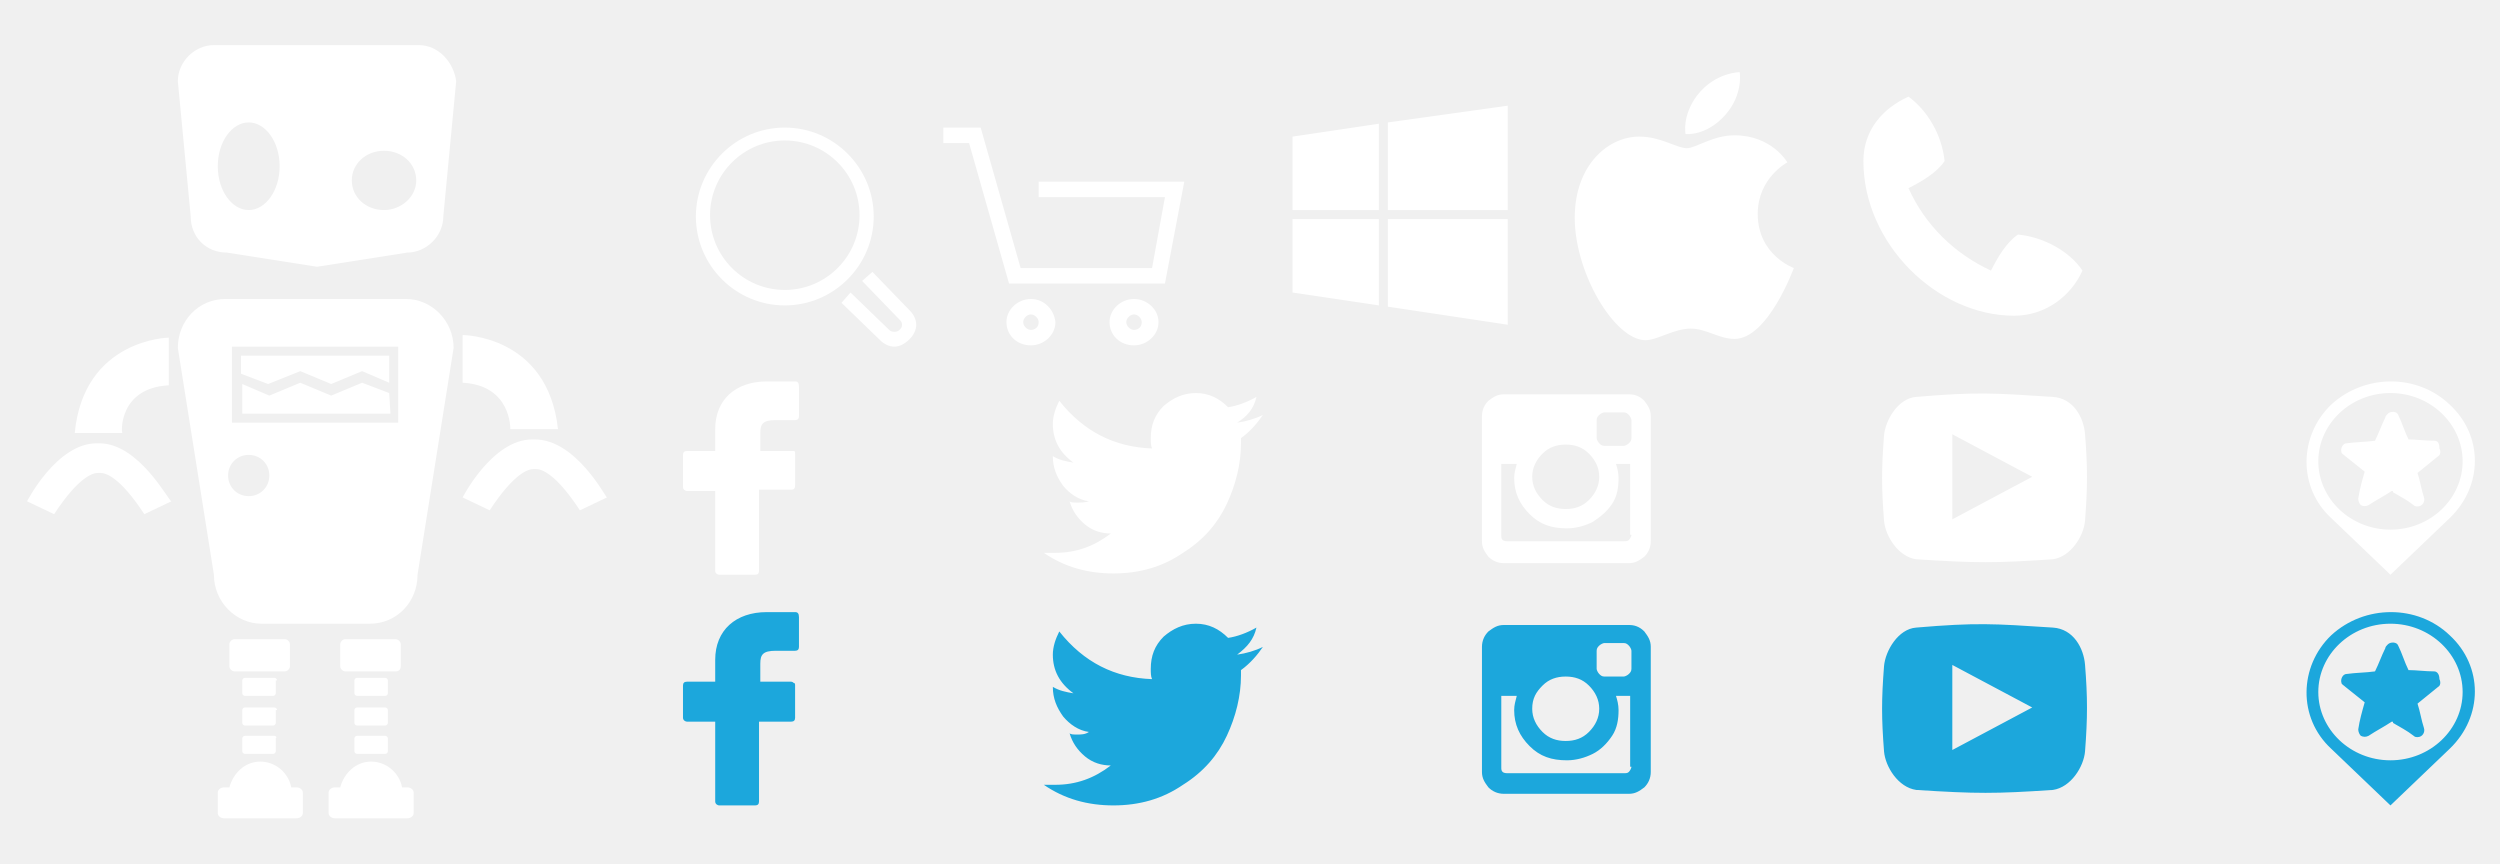
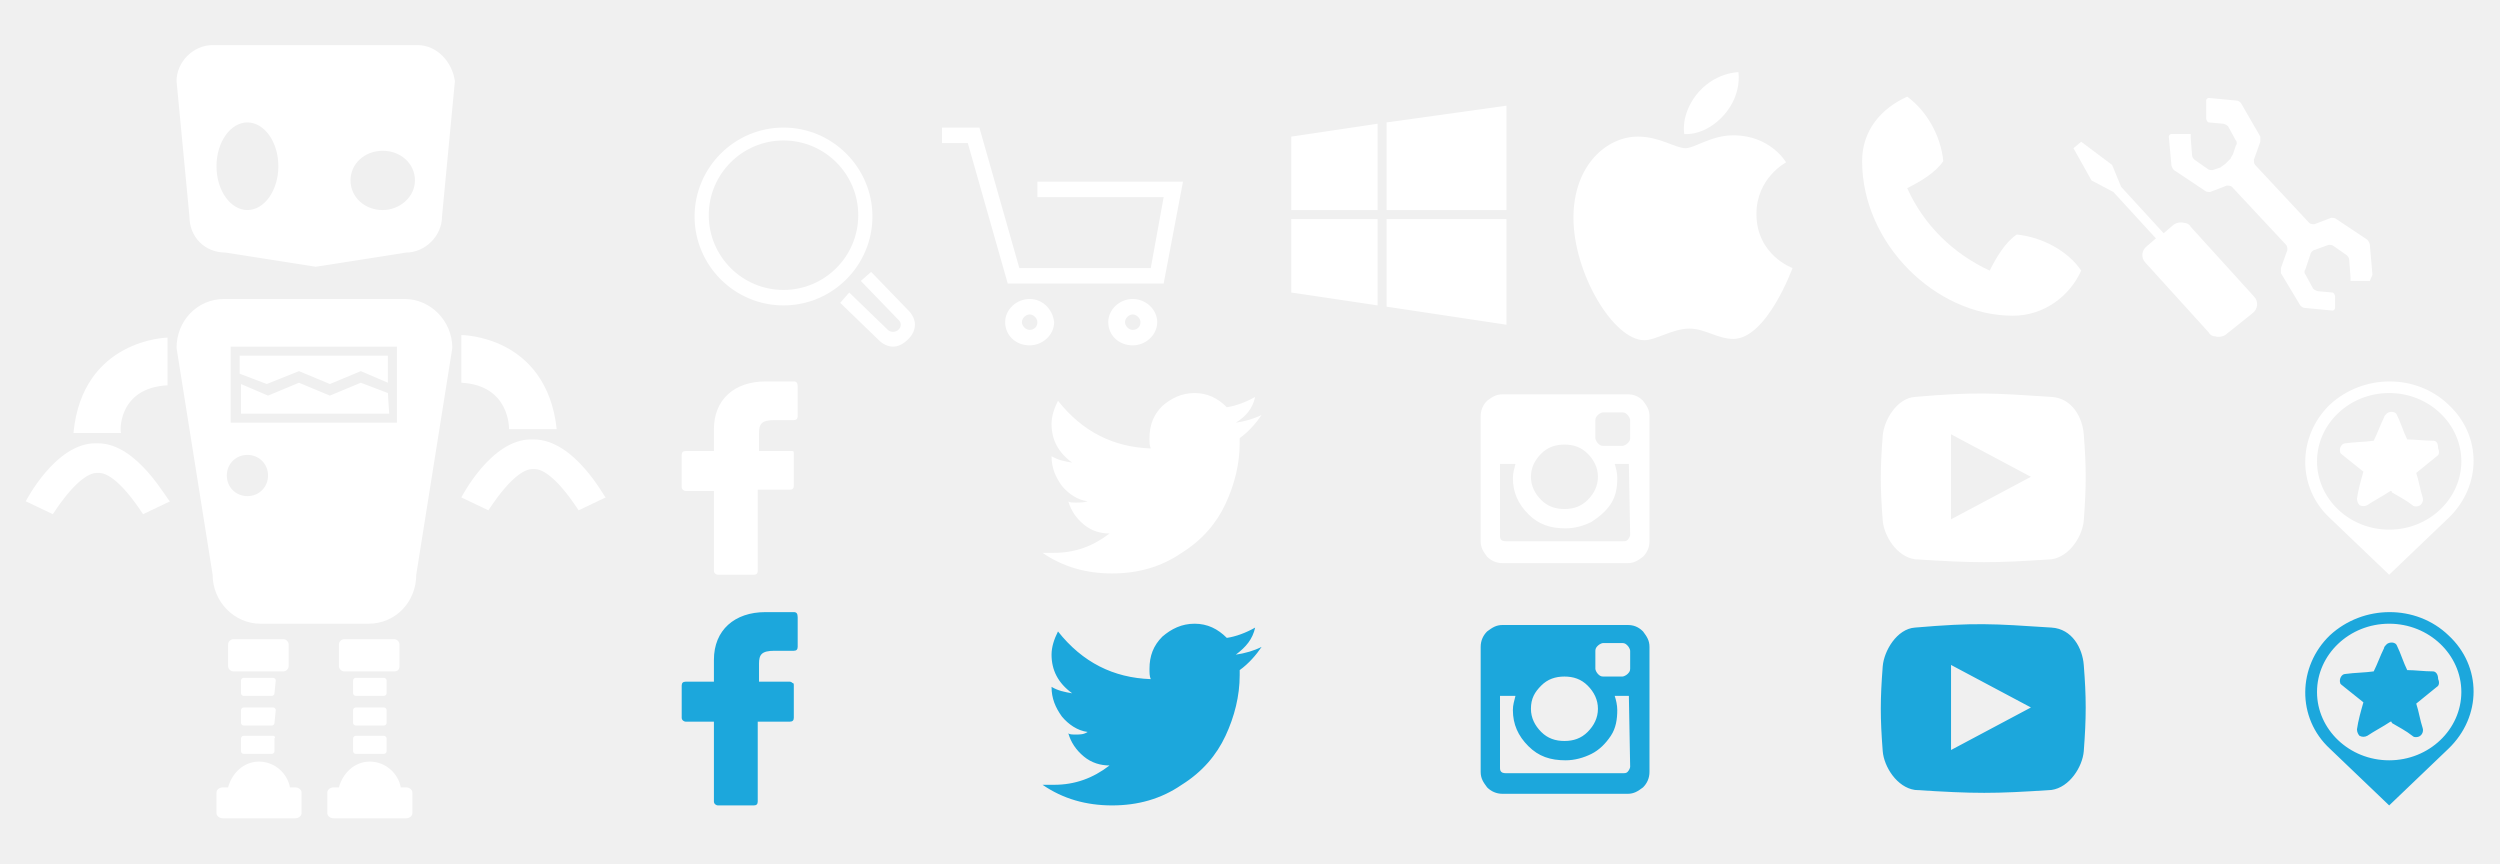
- <svg xmlns="http://www.w3.org/2000/svg" version="1.1" id="Layer_1" x="0px" y="0px" viewBox="-298 273 194 67" style="enable-background:new -298 273 194 67;" xml:space="preserve">
+ <svg xmlns="http://www.w3.org/2000/svg" version="1.1" id="Layer_1" x="0px" y="0px" viewBox="-62 33 194 67" style="enable-background:new -62 33 194 67;" xml:space="preserve">
  <style type="text/css">
	.st0{fill:#FFFFFF;}
	.st1{fill:#1CA7DC;}
- 	.st2{fill-rule:evenodd;clip-rule:evenodd;fill:#FFFFFF;}
</style>
  <g id="Layer_1_1_">
</g>
  <g>
    <g>
-       <path class="st0" d="M-236.3,302.6h-2.2c-2.4,0-4,1.4-4,3.7v1.7h-2.2c-0.2,0-0.3,0.1-0.3,0.3v2.5c0,0.2,0.2,0.3,0.3,0.3h2.2v6.2    c0,0.2,0.2,0.3,0.3,0.3h2.8c0.2,0,0.3-0.1,0.3-0.3V311h2.5c0.2,0,0.3-0.1,0.3-0.3v-2.5c0-0.1,0-0.2-0.1-0.2c-0.1,0,0.1,0,0,0h-2.6    v-1.4c0-0.7,0.2-1,1.2-1h1.5c0.2,0,0.3-0.1,0.3-0.3V303C-236,302.7-236.1,302.6-236.3,302.6z M-200.5,303.8    c-0.7,0.4-1.5,0.7-2.2,0.8c-0.7-0.7-1.5-1.1-2.5-1.1s-1.8,0.4-2.5,1c-0.7,0.7-1,1.5-1,2.5c0,0.3,0,0.6,0.1,0.8    c-2.9-0.1-5.3-1.3-7.2-3.7c-0.3,0.6-0.5,1.2-0.5,1.8c0,1.2,0.5,2.2,1.6,3c-0.6-0.1-1.1-0.2-1.6-0.5c0,0.9,0.3,1.6,0.8,2.3    c0.5,0.6,1.2,1.1,2,1.2c-0.3,0.1-0.6,0.1-0.9,0.1s-0.5,0-0.6-0.1c0.2,0.7,0.6,1.3,1.2,1.8c0.6,0.5,1.3,0.7,2,0.7    c-1.3,1-2.7,1.5-4.3,1.5c-0.4,0-0.7,0-0.9,0c1.6,1.1,3.4,1.6,5.4,1.6s3.8-0.5,5.4-1.6c1.6-1,2.7-2.3,3.4-3.8    c0.7-1.5,1.1-3.1,1.1-4.7V307c0.7-0.5,1.3-1.2,1.7-1.8c-0.6,0.3-1.3,0.5-2,0.6C-201.2,305.3-200.7,304.7-200.5,303.8z     M-171.6,303.6h-9.7c-0.5,0-0.8,0.2-1.2,0.5c-0.3,0.3-0.5,0.7-0.5,1.2v9.7c0,0.5,0.2,0.8,0.5,1.2c0.3,0.3,0.7,0.5,1.2,0.5h9.7    c0.5,0,0.8-0.2,1.2-0.5c0.3-0.3,0.5-0.7,0.5-1.2v-9.7c0-0.5-0.2-0.8-0.5-1.2C-170.8,303.7-171.2,303.6-171.6,303.6z M-178.3,308.2    c0.5-0.5,1.1-0.7,1.8-0.7c0.7,0,1.3,0.2,1.8,0.7s0.8,1.1,0.8,1.8s-0.3,1.3-0.8,1.8s-1.1,0.7-1.8,0.7c-0.7,0-1.3-0.2-1.8-0.7    s-0.8-1.1-0.8-1.8S-178.8,308.7-178.3,308.2z M-171.4,314.5c0,0.1-0.1,0.3-0.2,0.4c-0.1,0.1-0.2,0.1-0.4,0.1h-9    c-0.1,0-0.3,0-0.4-0.1c-0.1-0.1-0.1-0.2-0.1-0.4V309h1.2c-0.1,0.4-0.2,0.7-0.2,1.1c0,1.1,0.4,2,1.2,2.8c0.8,0.8,1.7,1.1,2.9,1.1    c0.7,0,1.4-0.2,2-0.5c0.6-0.4,1.1-0.8,1.5-1.4c0.4-0.6,0.5-1.3,0.5-2c0-0.4-0.1-0.8-0.2-1.1h1.1v5.5H-171.4z M-171.4,307    c0,0.2-0.1,0.3-0.2,0.4c-0.1,0.1-0.3,0.2-0.4,0.2h-1.5c-0.2,0-0.3-0.1-0.4-0.2c-0.1-0.1-0.2-0.3-0.2-0.4v-1.4    c0-0.2,0.1-0.3,0.2-0.4c0.1-0.1,0.3-0.2,0.4-0.2h1.5c0.2,0,0.3,0.1,0.4,0.2c0.1,0.1,0.2,0.3,0.2,0.4V307z M-138.7,303.8    c-4.6-0.3-5.9-0.4-10.6,0c-1.4,0.1-2.4,1.8-2.5,3c-0.2,2.6-0.2,4,0,6.6c0.1,1.2,1.1,2.8,2.5,3c4.7,0.3,6.1,0.3,10.6,0    c1.4-0.2,2.4-1.8,2.5-3c0.2-2.6,0.2-4.2,0-6.7C-136.3,305.4-137.1,303.9-138.7,303.8z M-146.5,313.3v-6.6l6.2,3.3L-146.5,313.3z     M-107.9,304.4c-2.5-2.4-6.6-2.4-9.2,0c-2.5,2.4-2.6,6.4,0,8.8l4.6,4.4l4.6-4.4C-105.3,310.7-105.3,306.8-107.9,304.4z     M-112.5,314.1c-3.1,0-5.6-2.4-5.6-5.3c0-2.9,2.5-5.3,5.6-5.3s5.6,2.4,5.6,5.3C-106.9,311.7-109.4,314.1-112.5,314.1z     M-109.1,307.2c-0.7,0-1.4-0.1-2-0.1l0,0c-0.3-0.6-0.5-1.3-0.8-1.9c-0.1-0.3-0.6-0.3-0.8-0.1c-0.1,0.1-0.2,0.2-0.2,0.3    c-0.3,0.6-0.5,1.2-0.8,1.8c-0.7,0.1-1.5,0.1-2.2,0.2c-0.3,0-0.5,0.4-0.4,0.7c0,0.1,0.2,0.2,0.3,0.3c0.5,0.4,1,0.8,1.5,1.2    c-0.2,0.7-0.4,1.4-0.5,2.1c0,0.2,0.1,0.4,0.2,0.5c0.2,0.1,0.4,0.1,0.6,0c0.6-0.4,1.2-0.7,1.8-1.1c0.1,0,0.1,0,0.1,0.1    c0.5,0.3,1.1,0.6,1.6,1c0.1,0.1,0.2,0.1,0.3,0.1c0.4,0,0.6-0.4,0.5-0.7c-0.2-0.6-0.3-1.3-0.5-1.9l0,0c0.5-0.4,1.1-0.9,1.6-1.3    c0.2-0.1,0.2-0.4,0.1-0.6C-108.7,307.3-108.9,307.2-109.1,307.2z" />
-     </g>
-   </g>
-   <g>
-     <g>
-       <path class="st1" d="M-236.3,320.5h-2.2c-2.4,0-4,1.4-4,3.7v1.7h-2.2c-0.2,0-0.3,0.1-0.3,0.3v2.5c0,0.2,0.2,0.3,0.3,0.3h2.2v6.2    c0,0.2,0.2,0.3,0.3,0.3h2.8c0.2,0,0.3-0.1,0.3-0.3V329h2.5c0.2,0,0.3-0.1,0.3-0.3v-2.5c0-0.1,0-0.2-0.1-0.2    c-0.1-0.1-0.2-0.1-0.2-0.1h-2.4v-1.4c0-0.7,0.2-1,1.2-1h1.5c0.2,0,0.3-0.1,0.3-0.3v-2.3C-236,320.6-236.1,320.5-236.3,320.5z     M-200.5,321.7c-0.7,0.4-1.5,0.7-2.2,0.8c-0.7-0.7-1.5-1.1-2.5-1.1s-1.8,0.4-2.5,1c-0.7,0.7-1,1.5-1,2.5c0,0.3,0,0.6,0.1,0.8    c-2.9-0.1-5.3-1.3-7.2-3.7c-0.3,0.6-0.5,1.2-0.5,1.8c0,1.2,0.5,2.2,1.6,3c-0.6-0.1-1.1-0.2-1.6-0.5c0,0.9,0.3,1.6,0.8,2.3    c0.5,0.6,1.2,1.1,2,1.2c-0.3,0.2-0.6,0.2-0.9,0.2c-0.3,0-0.5,0-0.6-0.1c0.2,0.7,0.6,1.3,1.2,1.8s1.3,0.7,2,0.7    c-1.3,1-2.7,1.5-4.3,1.5c-0.4,0-0.7,0-0.9,0c1.6,1.1,3.4,1.6,5.4,1.6s3.8-0.5,5.4-1.6c1.6-1,2.7-2.3,3.4-3.8s1.1-3.1,1.1-4.7V325    c0.7-0.5,1.3-1.2,1.7-1.8c-0.6,0.3-1.3,0.5-2,0.6C-201.2,323.2-200.7,322.6-200.5,321.7z M-171.6,321.5h-9.7    c-0.5,0-0.8,0.2-1.2,0.5c-0.3,0.3-0.5,0.7-0.5,1.2v9.7c0,0.5,0.2,0.8,0.5,1.2c0.3,0.3,0.7,0.5,1.2,0.5h9.7c0.5,0,0.8-0.2,1.2-0.5    c0.3-0.3,0.5-0.7,0.5-1.2v-9.7c0-0.5-0.2-0.8-0.5-1.2C-170.8,321.6-171.2,321.5-171.6,321.5z M-178.3,326.2    c0.5-0.5,1.1-0.7,1.8-0.7c0.7,0,1.3,0.2,1.8,0.7s0.8,1.1,0.8,1.8s-0.3,1.3-0.8,1.8s-1.1,0.7-1.8,0.7c-0.7,0-1.3-0.2-1.8-0.7    s-0.8-1.1-0.8-1.8C-179.1,327.2-178.8,326.7-178.3,326.2z M-171.4,332.5c0,0.1-0.1,0.3-0.2,0.4c-0.1,0.1-0.2,0.1-0.4,0.1h-9    c-0.1,0-0.3,0-0.4-0.1c-0.1-0.1-0.1-0.2-0.1-0.4V327h1.2c-0.1,0.4-0.2,0.7-0.2,1.1c0,1.1,0.4,2,1.2,2.8c0.8,0.8,1.7,1.1,2.9,1.1    c0.7,0,1.4-0.2,2-0.5c0.6-0.3,1.1-0.8,1.5-1.4c0.4-0.6,0.5-1.3,0.5-2c0-0.4-0.1-0.8-0.2-1.1h1.1v5.5H-171.4z M-171.4,324.9    c0,0.2-0.1,0.3-0.2,0.4c-0.1,0.1-0.3,0.2-0.4,0.2h-1.5c-0.2,0-0.3-0.1-0.4-0.2c-0.1-0.1-0.2-0.3-0.2-0.4v-1.4    c0-0.2,0.1-0.3,0.2-0.4c0.1-0.1,0.3-0.2,0.4-0.2h1.5c0.2,0,0.3,0.1,0.4,0.2c0.1,0.1,0.2,0.3,0.2,0.4V324.9z M-138.7,321.7    c-4.6-0.3-5.9-0.4-10.6,0c-1.4,0.1-2.4,1.8-2.5,3c-0.2,2.6-0.2,4,0,6.6c0.1,1.2,1.1,2.8,2.5,3c4.7,0.3,6.1,0.3,10.6,0    c1.4-0.2,2.4-1.8,2.5-3c0.2-2.6,0.2-4.2,0-6.7C-136.3,323.3-137.1,321.8-138.7,321.7z M-146.5,331.2v-6.6l6.2,3.3L-146.5,331.2z     M-107.9,322.3c-2.5-2.4-6.6-2.4-9.2,0c-2.5,2.4-2.6,6.4,0,8.8l4.6,4.4l4.6-4.4C-105.3,328.6-105.3,324.7-107.9,322.3z     M-112.5,332c-3.1,0-5.6-2.4-5.6-5.3c0-2.9,2.5-5.3,5.6-5.3s5.6,2.4,5.6,5.3C-106.9,329.6-109.4,332-112.5,332z M-109.1,325.1    c-0.7,0-1.4-0.1-2-0.1l0,0c-0.3-0.6-0.5-1.3-0.8-1.9c-0.1-0.3-0.6-0.3-0.8-0.1c-0.1,0.1-0.2,0.2-0.2,0.3c-0.3,0.6-0.5,1.2-0.8,1.8    c-0.7,0.1-1.5,0.1-2.2,0.2c-0.3,0-0.5,0.4-0.4,0.7c0,0.1,0.2,0.2,0.3,0.3c0.5,0.4,1,0.8,1.5,1.2c-0.2,0.7-0.4,1.4-0.5,2.1    c0,0.2,0.1,0.4,0.2,0.5c0.2,0.1,0.4,0.1,0.6,0c0.6-0.4,1.2-0.7,1.8-1.1c0.1,0,0.1,0,0.1,0.1c0.5,0.3,1.1,0.6,1.6,1    c0.1,0.1,0.2,0.1,0.3,0.1c0.4,0,0.6-0.4,0.5-0.7c-0.2-0.6-0.3-1.3-0.5-1.9l0,0c0.5-0.4,1.1-0.9,1.6-1.3c0.2-0.1,0.2-0.4,0.1-0.6    C-108.7,325.3-108.9,325.1-109.1,325.1z" />
-     </g>
-   </g>
-   <g>
-     <g>
-       <path class="st0" d="M-284.9,302.9v-3.7c0,0-6.6,0.1-7.3,7.4h3.7C-288.6,306.6-288.8,303.1-284.9,302.9z M-290.3,307.4h-0.1h-0.1    c-3.1,0-5.4,4.5-5.4,4.5l2.1,1c1.9-2.9,3-3.2,3.4-3.2c0.1,0,0.1,0,0.1,0s0,0,0.1,0c0.4,0,1.5,0.3,3.4,3.2l2.1-1    C-284.9,311.9-287.2,307.4-290.3,307.4z M-258.4,306.3h3.7c-0.8-7.3-7.4-7.3-7.4-7.3v3.7C-258.3,302.9-258.4,306.3-258.4,306.3z     M-256.5,307.1h-0.1h-0.1c-3.1,0-5.4,4.5-5.4,4.5l2.1,1c1.9-2.9,3-3.2,3.4-3.2c0.1,0,0.1,0,0.1,0s0,0,0.1,0c0.4,0,1.5,0.3,3.4,3.2    l2.1-1C-251,311.6-253.3,307.1-256.5,307.1z M-265.5,276.5h-7.4h-0.4h-0.4h-0.4h-7.3c-1.5,0-2.8,1.3-2.8,2.8l1,10.5    c0,1.6,1.2,2.8,2.8,2.8l7,1.1l0,0l0,0l7-1.1c1.5,0,2.8-1.3,2.8-2.8l1-10.5C-262.8,277.8-264,276.5-265.5,276.5z M-278.7,289.3    c-1.3,0-2.4-1.5-2.4-3.4s1.1-3.4,2.4-3.4c1.3,0,2.4,1.5,2.4,3.4S-277.4,289.3-278.7,289.3z M-268.2,289.3c-1.4,0-2.5-1-2.5-2.3    s1.1-2.3,2.5-2.3c1.4,0,2.5,1,2.5,2.3S-266.9,289.3-268.2,289.3z M-266.9,324.7V323c0-0.2-0.2-0.4-0.4-0.4h-3.9    c-0.2,0-0.4,0.2-0.4,0.4v1.7c0,0.2,0.2,0.4,0.4,0.4h3.9C-267,325.1-266.9,324.9-266.9,324.7z M-267.9,325.8c0-0.1-0.1-0.2-0.2-0.2    h-2.2c-0.1,0-0.2,0.1-0.2,0.2v1c0,0.1,0.1,0.2,0.2,0.2h2.2c0.1,0,0.2-0.1,0.2-0.2V325.8z M-267.9,328.1c0-0.1-0.1-0.2-0.2-0.2    h-2.2c-0.1,0-0.2,0.1-0.2,0.2v1c0,0.1,0.1,0.2,0.2,0.2h2.2c0.1,0,0.2-0.1,0.2-0.2V328.1z M-268.1,330.1h-2.2    c-0.1,0-0.2,0.1-0.2,0.2v1c0,0.1,0.1,0.2,0.2,0.2h2.2c0.1,0,0.2-0.1,0.2-0.2v-1C-267.9,330.2-268,330.1-268.1,330.1z     M-275.5,324.7V323c0-0.2-0.2-0.4-0.4-0.4h-3.9c-0.2,0-0.4,0.2-0.4,0.4v1.7c0,0.2,0.2,0.4,0.4,0.4h3.9    C-275.7,325.1-275.5,324.9-275.5,324.7z M-276.5,325.8c0-0.1-0.1-0.2-0.2-0.2h-2.3c-0.1,0-0.2,0.1-0.2,0.2v1    c0,0.1,0.1,0.2,0.2,0.2h2.2c0.1,0,0.2-0.1,0.2-0.2v-1H-276.5z M-276.5,328.1c0-0.1-0.1-0.2-0.2-0.2h-2.3c-0.1,0-0.2,0.1-0.2,0.2v1    c0,0.1,0.1,0.2,0.2,0.2h2.2c0.1,0,0.2-0.1,0.2-0.2v-1H-276.5z M-276.7,330.1h-2.3c-0.1,0-0.2,0.1-0.2,0.2v1c0,0.1,0.1,0.2,0.2,0.2    h2.2c0.1,0,0.2-0.1,0.2-0.2v-1C-276.5,330.2-276.6,330.1-276.7,330.1z M-275,334.1h-0.4c-0.2-1.1-1.2-2-2.4-2    c-1.2,0-2.1,0.9-2.4,2h-0.4c-0.3,0-0.5,0.2-0.5,0.4v1.6c0,0.2,0.2,0.4,0.5,0.4h5.6c0.3,0,0.5-0.2,0.5-0.4v-1.6    C-274.5,334.3-274.7,334.1-275,334.1z M-266.4,334.1h-0.4c-0.2-1.1-1.2-2-2.4-2c-1.2,0-2.1,0.9-2.4,2h-0.4c-0.3,0-0.5,0.2-0.5,0.4    v1.6c0,0.2,0.2,0.4,0.5,0.4h5.6c0.3,0,0.5-0.2,0.5-0.4v-1.6C-265.9,334.3-266.1,334.1-266.4,334.1z M-274.7,301.8l2.4,1l2.4-1    l2.1,0.9v-2.1h-11.5v1.4l2.1,0.8L-274.7,301.8z M-267.8,303.5l-2.1-0.8l-2.4,1l-2.4-1l-2.4,1l-2.1-0.9v2.3h11.5L-267.8,303.5    L-267.8,303.5z M-266.5,296.2h-5.5h-3h-5.5c-2.1,0-3.7,1.7-3.7,3.8l2.8,17.6c0,2.1,1.7,3.8,3.7,3.8h2.7h3h2.7    c2.1,0,3.7-1.7,3.7-3.8l2.8-17.6C-262.8,297.9-264.5,296.2-266.5,296.2z M-278.7,311.5c-0.9,0-1.6-0.7-1.6-1.6s0.7-1.6,1.6-1.6    c0.9,0,1.6,0.7,1.6,1.6S-277.8,311.5-278.7,311.5z M-267.1,305.8H-280v-5.9h12.9V305.8z" />
-     </g>
-   </g>
-   <g id="Winlogo">
-     <polygon class="st0" points="-181,289.3 -181,281.2 -190.3,282.5 -190.3,289.3  " />
-     <polygon class="st0" points="-191,282.6 -197.7,283.6 -197.7,289.3 -191,289.3  " />
-     <polygon class="st0" points="-197.7,290 -197.7,295.7 -191,296.7 -191,290  " />
-     <polygon class="st0" points="-190.3,296.8 -181,298.2 -181,290 -190.3,290  " />
-   </g>
-   <g>
-     <path class="st0" d="M-166.3,280.4c1.4-1.8,3.3-1.8,3.3-1.8s0.3,1.7-1.1,3.3c-1.5,1.7-3.1,1.5-3.1,1.5S-167.5,282-166.3,280.4z" />
-     <path class="st0" d="M-167.1,284.5c0.7,0,2-1,3.7-1c2.9,0,4.1,2.1,4.1,2.1s-2.3,1.2-2.3,4c0,3.2,2.8,4.2,2.8,4.2s-2,5.5-4.6,5.5   c-1.2,0-2.2-0.8-3.4-0.8c-1.3,0-2.6,0.9-3.5,0.9c-2.4,0-5.5-5.2-5.5-9.5c0-4.1,2.6-6.3,5-6.3C-169.1,283.6-167.9,284.5-167.1,284.5   z" />
-   </g>
-   <g>
-     <g>
-       <path class="st0" d="M-217.4,287.1v1.2h9.8l-1,5.5h-10.2l-3.1-10.9h-2.9v1.2h2l3.1,10.9h12.1l1.5-7.9H-217.4z M-218,296.2    c-1,0-1.9,0.8-1.9,1.8s0.8,1.8,1.9,1.8c1,0,1.9-0.8,1.9-1.8C-216.2,297-217,296.2-218,296.2z M-218,298.6c-0.3,0-0.6-0.3-0.6-0.6    s0.3-0.6,0.6-0.6c0.3,0,0.6,0.3,0.6,0.6C-217.4,298.4-217.7,298.6-218,298.6z M-210,296.2c-1,0-1.9,0.8-1.9,1.8s0.8,1.8,1.9,1.8    c1,0,1.9-0.8,1.9-1.8S-209,296.2-210,296.2z M-210,298.6c-0.3,0-0.6-0.3-0.6-0.6s0.3-0.6,0.6-0.6c0.3,0,0.6,0.3,0.6,0.6    C-209.4,298.4-209.7,298.6-210,298.6z" />
-     </g>
-   </g>
-   <g>
-     <g>
      <g>
-         <path class="st0" d="M-237.1,296.7c-3.8,0-6.9-3.1-6.9-6.9c0-3.8,3.1-6.9,6.9-6.9c3.8,0,6.9,3.1,6.9,6.9     C-230.2,293.6-233.3,296.7-237.1,296.7z M-237.1,283.9c-3.2,0-5.8,2.6-5.8,5.8c0,3.2,2.6,5.8,5.8,5.8c3.2,0,5.8-2.6,5.8-5.8     C-231.3,286.5-233.9,283.9-237.1,283.9z" />
+         <path class="st0" d="M-0.4,62.6h-2.2c-2.4,0-4,1.4-4,3.7V68h-2.2c-0.2,0-0.3,0.1-0.3,0.3v2.5c0,0.2,0.2,0.3,0.3,0.3h2.2v6.2     c0,0.2,0.2,0.3,0.3,0.3h2.8c0.2,0,0.3-0.1,0.3-0.3V71h2.5c0.2,0,0.3-0.1,0.3-0.3v-2.5c0-0.1,0-0.2-0.1-0.2s0.1,0,0,0h-2.6v-1.4     c0-0.7,0.2-1,1.2-1h1.5c0.2,0,0.3-0.1,0.3-0.3V63C-0.1,62.7-0.2,62.6-0.4,62.6z M35.4,63.8c-0.7,0.4-1.5,0.7-2.2,0.8     c-0.7-0.7-1.5-1.1-2.5-1.1s-1.8,0.4-2.5,1c-0.7,0.7-1,1.5-1,2.5c0,0.3,0,0.6,0.1,0.8c-2.9-0.1-5.3-1.3-7.2-3.7     c-0.3,0.6-0.5,1.2-0.5,1.8c0,1.2,0.5,2.2,1.6,3c-0.6-0.1-1.1-0.2-1.6-0.5c0,0.9,0.3,1.6,0.8,2.3c0.5,0.6,1.2,1.1,2,1.2     C22.1,72,21.8,72,21.5,72s-0.5,0-0.6-0.1c0.2,0.7,0.6,1.3,1.2,1.8c0.6,0.5,1.3,0.7,2,0.7c-1.3,1-2.7,1.5-4.3,1.5     c-0.4,0-0.7,0-0.9,0c1.6,1.1,3.4,1.6,5.4,1.6s3.8-0.5,5.4-1.6c1.6-1,2.7-2.3,3.4-3.8s1.1-3.1,1.1-4.7V67c0.7-0.5,1.3-1.2,1.7-1.8     c-0.6,0.3-1.3,0.5-2,0.6C34.7,65.3,35.2,64.7,35.4,63.8z M64.3,63.6h-9.7c-0.5,0-0.8,0.2-1.2,0.5c-0.3,0.3-0.5,0.7-0.5,1.2V75     c0,0.5,0.2,0.8,0.5,1.2c0.3,0.3,0.7,0.5,1.2,0.5h9.7c0.5,0,0.8-0.2,1.2-0.5c0.3-0.3,0.5-0.7,0.5-1.2v-9.7c0-0.5-0.2-0.8-0.5-1.2     C65.1,63.7,64.7,63.6,64.3,63.6z M57.6,68.2c0.5-0.5,1.1-0.7,1.8-0.7s1.3,0.2,1.8,0.7S62,69.3,62,70s-0.3,1.3-0.8,1.8     s-1.1,0.7-1.8,0.7s-1.3-0.2-1.8-0.7s-0.8-1.1-0.8-1.8S57.1,68.7,57.6,68.2z M64.5,74.5c0,0.1-0.1,0.3-0.2,0.4     C64.2,75,64.1,75,63.9,75h-9c-0.1,0-0.3,0-0.4-0.1c-0.1-0.1-0.1-0.2-0.1-0.4V69h1.2c-0.1,0.4-0.2,0.7-0.2,1.1     c0,1.1,0.4,2,1.2,2.8s1.7,1.1,2.9,1.1c0.7,0,1.4-0.2,2-0.5c0.6-0.4,1.1-0.8,1.5-1.4s0.5-1.3,0.5-2c0-0.4-0.1-0.8-0.2-1.1h1.1     L64.5,74.5L64.5,74.5z M64.5,67c0,0.2-0.1,0.3-0.2,0.4c-0.1,0.1-0.3,0.2-0.4,0.2h-1.5c-0.2,0-0.3-0.1-0.4-0.2     c-0.1-0.1-0.2-0.3-0.2-0.4v-1.4c0-0.2,0.1-0.3,0.2-0.4c0.1-0.1,0.3-0.2,0.4-0.2h1.5c0.2,0,0.3,0.1,0.4,0.2     c0.1,0.1,0.2,0.3,0.2,0.4V67z M97.2,63.8c-4.6-0.3-5.9-0.4-10.6,0c-1.4,0.1-2.4,1.8-2.5,3c-0.2,2.6-0.2,4,0,6.6     c0.1,1.2,1.1,2.8,2.5,3c4.7,0.3,6.1,0.3,10.6,0c1.4-0.2,2.4-1.8,2.5-3c0.2-2.6,0.2-4.2,0-6.7C99.6,65.4,98.8,63.9,97.2,63.8z      M89.4,73.3v-6.6l6.2,3.3L89.4,73.3z M128,64.4c-2.5-2.4-6.6-2.4-9.2,0c-2.5,2.4-2.6,6.4,0,8.8l4.6,4.4l4.6-4.4     C130.6,70.7,130.6,66.8,128,64.4z M123.4,74.1c-3.1,0-5.6-2.4-5.6-5.3s2.5-5.3,5.6-5.3s5.6,2.4,5.6,5.3S126.5,74.1,123.4,74.1z      M126.8,67.2c-0.7,0-1.4-0.1-2-0.1l0,0c-0.3-0.6-0.5-1.3-0.8-1.9c-0.1-0.3-0.6-0.3-0.8-0.1c-0.1,0.1-0.2,0.2-0.2,0.3     c-0.3,0.6-0.5,1.2-0.8,1.8c-0.7,0.1-1.5,0.1-2.2,0.2c-0.3,0-0.5,0.4-0.4,0.7c0,0.1,0.2,0.2,0.3,0.3c0.5,0.4,1,0.8,1.5,1.2     c-0.2,0.7-0.4,1.4-0.5,2.1c0,0.2,0.1,0.4,0.2,0.5c0.2,0.1,0.4,0.1,0.6,0c0.6-0.4,1.2-0.7,1.8-1.1c0.1,0,0.1,0,0.1,0.1     c0.5,0.3,1.1,0.6,1.6,1c0.1,0.1,0.2,0.1,0.3,0.1c0.4,0,0.6-0.4,0.5-0.7c-0.2-0.6-0.3-1.3-0.5-1.9l0,0c0.5-0.4,1.1-0.9,1.6-1.3     c0.2-0.1,0.2-0.4,0.1-0.6C127.2,67.3,127,67.2,126.8,67.2z" />
      </g>
    </g>
    <g>
-       <path class="st0" d="M-228.6,299.9c-0.4,0-0.8-0.2-1.1-0.5l-3-2.9l0.7-0.8l3,2.9c0.2,0.2,0.6,0.2,0.8,0c0.1-0.1,0.2-0.2,0.2-0.4    c0-0.2-0.1-0.3-0.2-0.4l-2.9-3l0.8-0.7l2.9,3c0.3,0.3,0.5,0.7,0.5,1.1c0,0.4-0.2,0.8-0.5,1.1    C-227.8,299.7-228.2,299.9-228.6,299.9z" />
+       <g>
+         <path class="st1" d="M-0.4,80.5h-2.2c-2.4,0-4,1.4-4,3.7v1.7h-2.2c-0.2,0-0.3,0.1-0.3,0.3v2.5c0,0.2,0.2,0.3,0.3,0.3h2.2v6.2     c0,0.2,0.2,0.3,0.3,0.3h2.8c0.2,0,0.3-0.1,0.3-0.3V89h2.5c0.2,0,0.3-0.1,0.3-0.3v-2.5c0-0.1,0-0.2-0.1-0.2     c-0.1-0.1-0.2-0.1-0.2-0.1h-2.4v-1.4c0-0.7,0.2-1,1.2-1h1.5c0.2,0,0.3-0.1,0.3-0.3v-2.3C-0.1,80.6-0.2,80.5-0.4,80.5z M35.4,81.7     c-0.7,0.4-1.5,0.7-2.2,0.8c-0.7-0.7-1.5-1.1-2.5-1.1s-1.8,0.4-2.5,1c-0.7,0.7-1,1.5-1,2.5c0,0.3,0,0.6,0.1,0.8     c-2.9-0.1-5.3-1.3-7.2-3.7c-0.3,0.6-0.5,1.2-0.5,1.8c0,1.2,0.5,2.2,1.6,3c-0.6-0.1-1.1-0.2-1.6-0.5c0,0.9,0.3,1.6,0.8,2.3     c0.5,0.6,1.2,1.1,2,1.2C22.1,90,21.8,90,21.5,90c-0.3,0-0.5,0-0.6-0.1c0.2,0.7,0.6,1.3,1.2,1.8s1.3,0.7,2,0.7     c-1.3,1-2.7,1.5-4.3,1.5c-0.4,0-0.7,0-0.9,0c1.6,1.1,3.4,1.6,5.4,1.6s3.8-0.5,5.4-1.6c1.6-1,2.7-2.3,3.4-3.8s1.1-3.1,1.1-4.7V85     c0.7-0.5,1.3-1.2,1.7-1.8c-0.6,0.3-1.3,0.5-2,0.6C34.7,83.2,35.2,82.6,35.4,81.7z M64.3,81.5h-9.7c-0.5,0-0.8,0.2-1.2,0.5     c-0.3,0.3-0.5,0.7-0.5,1.2v9.7c0,0.5,0.2,0.8,0.5,1.2c0.3,0.3,0.7,0.5,1.2,0.5h9.7c0.5,0,0.8-0.2,1.2-0.5     c0.3-0.3,0.5-0.7,0.5-1.2v-9.7c0-0.5-0.2-0.8-0.5-1.2C65.1,81.6,64.7,81.5,64.3,81.5z M57.6,86.2c0.5-0.5,1.1-0.7,1.8-0.7     s1.3,0.2,1.8,0.7S62,87.3,62,88s-0.3,1.3-0.8,1.8s-1.1,0.7-1.8,0.7s-1.3-0.2-1.8-0.7s-0.8-1.1-0.8-1.8     C56.8,87.2,57.1,86.7,57.6,86.2z M64.5,92.5c0,0.1-0.1,0.3-0.2,0.4C64.2,93,64.1,93,63.9,93h-9c-0.1,0-0.3,0-0.4-0.1     c-0.1-0.1-0.1-0.2-0.1-0.4V87h1.2c-0.1,0.4-0.2,0.7-0.2,1.1c0,1.1,0.4,2,1.2,2.8s1.7,1.1,2.9,1.1c0.7,0,1.4-0.2,2-0.5     s1.1-0.8,1.5-1.4s0.5-1.3,0.5-2c0-0.4-0.1-0.8-0.2-1.1h1.1L64.5,92.5L64.5,92.5z M64.5,84.9c0,0.2-0.1,0.3-0.2,0.4     c-0.1,0.1-0.3,0.2-0.4,0.2h-1.5c-0.2,0-0.3-0.1-0.4-0.2c-0.1-0.1-0.2-0.3-0.2-0.4v-1.4c0-0.2,0.1-0.3,0.2-0.4     c0.1-0.1,0.3-0.2,0.4-0.2h1.5c0.2,0,0.3,0.1,0.4,0.2c0.1,0.1,0.2,0.3,0.2,0.4V84.9z M97.2,81.7c-4.6-0.3-5.9-0.4-10.6,0     c-1.4,0.1-2.4,1.8-2.5,3c-0.2,2.6-0.2,4,0,6.6c0.1,1.2,1.1,2.8,2.5,3c4.7,0.3,6.1,0.3,10.6,0c1.4-0.2,2.4-1.8,2.5-3     c0.2-2.6,0.2-4.2,0-6.7C99.6,83.3,98.8,81.8,97.2,81.7z M89.4,91.2v-6.6l6.2,3.3L89.4,91.2z M128,82.3c-2.5-2.4-6.6-2.4-9.2,0     c-2.5,2.4-2.6,6.4,0,8.8l4.6,4.4l4.6-4.4C130.6,88.6,130.6,84.7,128,82.3z M123.4,92c-3.1,0-5.6-2.4-5.6-5.3s2.5-5.3,5.6-5.3     s5.6,2.4,5.6,5.3S126.5,92,123.4,92z M126.8,85.1c-0.7,0-1.4-0.1-2-0.1l0,0c-0.3-0.6-0.5-1.3-0.8-1.9c-0.1-0.3-0.6-0.3-0.8-0.1     c-0.1,0.1-0.2,0.2-0.2,0.3c-0.3,0.6-0.5,1.2-0.8,1.8c-0.7,0.1-1.5,0.1-2.2,0.2c-0.3,0-0.5,0.4-0.4,0.7c0,0.1,0.2,0.2,0.3,0.3     c0.5,0.4,1,0.8,1.5,1.2c-0.2,0.7-0.4,1.4-0.5,2.1c0,0.2,0.1,0.4,0.2,0.5c0.2,0.1,0.4,0.1,0.6,0c0.6-0.4,1.2-0.7,1.8-1.1     c0.1,0,0.1,0,0.1,0.1c0.5,0.3,1.1,0.6,1.6,1c0.1,0.1,0.2,0.1,0.3,0.1c0.4,0,0.6-0.4,0.5-0.7c-0.2-0.6-0.3-1.3-0.5-1.9l0,0     c0.5-0.4,1.1-0.9,1.6-1.3c0.2-0.1,0.2-0.4,0.1-0.6C127.2,85.3,127,85.1,126.8,85.1z" />
+       </g>
    </g>
-   </g>
-   <g id="Icon_Phone_3_">
    <g>
-       <path class="st2" d="M-141.4,291.2c-0.9,0.6-1.6,1.8-2.1,2.8c-2.8-1.3-5.1-3.5-6.4-6.4c1-0.5,2.2-1.2,2.8-2.1    c-0.2-2-1.3-3.9-2.8-5c-2,0.9-3.5,2.6-3.5,5c0,6.4,5.7,12,11.7,12c2.4,0,4.4-1.5,5.3-3.5C-137.4,292.5-139.4,291.4-141.4,291.2z" />
+       <g>
+         <path class="st0" d="M-49,62.9v-3.7c0,0-6.6,0.1-7.3,7.4h3.7C-52.7,66.6-52.9,63.1-49,62.9z M-54.4,67.4h-0.1h-0.1     c-3.1,0-5.4,4.5-5.4,4.5l2.1,1c1.9-2.9,3-3.2,3.4-3.2c0.1,0,0.1,0,0.1,0s0,0,0.1,0c0.4,0,1.5,0.3,3.4,3.2l2.1-1     C-49,71.9-51.3,67.4-54.4,67.4z M-22.5,66.3h3.7c-0.8-7.3-7.4-7.3-7.4-7.3v3.7C-22.4,62.9-22.5,66.3-22.5,66.3z M-20.6,67.1h-0.1     h-0.1c-3.1,0-5.4,4.5-5.4,4.5l2.1,1c1.9-2.9,3-3.2,3.4-3.2c0.1,0,0.1,0,0.1,0s0,0,0.1,0c0.4,0,1.5,0.3,3.4,3.2l2.1-1     C-15.1,71.6-17.4,67.1-20.6,67.1z M-29.6,36.5H-37h-0.4h-0.4h-0.4h-7.3c-1.5,0-2.8,1.3-2.8,2.8l1,10.5c0,1.6,1.2,2.8,2.8,2.8     l7,1.1l0,0l0,0l7-1.1c1.5,0,2.8-1.3,2.8-2.8l1-10.5C-26.9,37.8-28.1,36.5-29.6,36.5z M-42.8,49.3c-1.3,0-2.4-1.5-2.4-3.4     s1.1-3.4,2.4-3.4s2.4,1.5,2.4,3.4S-41.5,49.3-42.8,49.3z M-32.3,49.3c-1.4,0-2.5-1-2.5-2.3s1.1-2.3,2.5-2.3s2.5,1,2.5,2.3     S-31,49.3-32.3,49.3z M-31,84.7V83c0-0.2-0.2-0.4-0.4-0.4h-3.9c-0.2,0-0.4,0.2-0.4,0.4v1.7c0,0.2,0.2,0.4,0.4,0.4h3.9     C-31.1,85.1-31,84.9-31,84.7z M-32,85.8c0-0.1-0.1-0.2-0.2-0.2h-2.2c-0.1,0-0.2,0.1-0.2,0.2v1c0,0.1,0.1,0.2,0.2,0.2h2.2     c0.1,0,0.2-0.1,0.2-0.2V85.8z M-32,88.1c0-0.1-0.1-0.2-0.2-0.2h-2.2c-0.1,0-0.2,0.1-0.2,0.2v1c0,0.1,0.1,0.2,0.2,0.2h2.2     c0.1,0,0.2-0.1,0.2-0.2V88.1z M-32.2,90.1h-2.2c-0.1,0-0.2,0.1-0.2,0.2v1c0,0.1,0.1,0.2,0.2,0.2h2.2c0.1,0,0.2-0.1,0.2-0.2v-1     C-32,90.2-32.1,90.1-32.2,90.1z M-39.6,84.7V83c0-0.2-0.2-0.4-0.4-0.4h-3.9c-0.2,0-0.4,0.2-0.4,0.4v1.7c0,0.2,0.2,0.4,0.4,0.4     h3.9C-39.8,85.1-39.6,84.9-39.6,84.7z M-40.6,85.8c0-0.1-0.1-0.2-0.2-0.2h-2.3c-0.1,0-0.2,0.1-0.2,0.2v1c0,0.1,0.1,0.2,0.2,0.2     h2.2c0.1,0,0.2-0.1,0.2-0.2L-40.6,85.8L-40.6,85.8z M-40.6,88.1c0-0.1-0.1-0.2-0.2-0.2h-2.3c-0.1,0-0.2,0.1-0.2,0.2v1     c0,0.1,0.1,0.2,0.2,0.2h2.2c0.1,0,0.2-0.1,0.2-0.2L-40.6,88.1L-40.6,88.1z M-40.8,90.1h-2.3c-0.1,0-0.2,0.1-0.2,0.2v1     c0,0.1,0.1,0.2,0.2,0.2h2.2c0.1,0,0.2-0.1,0.2-0.2v-1C-40.6,90.2-40.7,90.1-40.8,90.1z M-39.1,94.1h-0.4c-0.2-1.1-1.2-2-2.4-2     c-1.2,0-2.1,0.9-2.4,2h-0.4c-0.3,0-0.5,0.2-0.5,0.4v1.6c0,0.2,0.2,0.4,0.5,0.4h5.6c0.3,0,0.5-0.2,0.5-0.4v-1.6     C-38.6,94.3-38.8,94.1-39.1,94.1z M-30.5,94.1h-0.4c-0.2-1.1-1.2-2-2.4-2c-1.2,0-2.1,0.9-2.4,2h-0.4c-0.3,0-0.5,0.2-0.5,0.4v1.6     c0,0.2,0.2,0.4,0.5,0.4h5.6c0.3,0,0.5-0.2,0.5-0.4v-1.6C-30,94.3-30.2,94.1-30.5,94.1z M-38.8,61.8l2.4,1l2.4-1l2.1,0.9v-2.1     h-11.5V62l2.1,0.8L-38.8,61.8z M-31.9,63.5l-2.1-0.8l-2.4,1l-2.4-1l-2.4,1l-2.1-0.9v2.3h11.5L-31.9,63.5L-31.9,63.5z M-30.6,56.2     h-5.5h-3h-5.5c-2.1,0-3.7,1.7-3.7,3.8l2.8,17.6c0,2.1,1.7,3.8,3.7,3.8h2.7h3h2.7c2.1,0,3.7-1.7,3.7-3.8l2.8-17.6     C-26.9,57.9-28.6,56.2-30.6,56.2z M-42.8,71.5c-0.9,0-1.6-0.7-1.6-1.6s0.7-1.6,1.6-1.6s1.6,0.7,1.6,1.6S-41.9,71.5-42.8,71.5z      M-31.2,65.8h-12.9v-5.9h12.9V65.8z" />
+       </g>
+     </g>
+     <g id="Winlogo">
+       <polygon class="st0" points="54.9,49.3 54.9,41.2 45.6,42.5 45.6,49.3   " />
+       <polygon class="st0" points="44.9,42.6 38.2,43.6 38.2,49.3 44.9,49.3   " />
+       <polygon class="st0" points="38.2,50 38.2,55.7 44.9,56.7 44.9,50   " />
+       <polygon class="st0" points="45.6,56.8 54.9,58.2 54.9,50 45.6,50   " />
+     </g>
+     <g>
+       <path class="st0" d="M69.6,40.4c1.4-1.8,3.3-1.8,3.3-1.8s0.3,1.7-1.1,3.3c-1.5,1.7-3.1,1.5-3.1,1.5S68.4,42,69.6,40.4z" />
+       <path class="st0" d="M68.8,44.5c0.7,0,2-1,3.7-1c2.9,0,4.1,2.1,4.1,2.1s-2.3,1.2-2.3,4c0,3.2,2.8,4.2,2.8,4.2s-2,5.5-4.6,5.5    c-1.2,0-2.2-0.8-3.4-0.8c-1.3,0-2.6,0.9-3.5,0.9c-2.4,0-5.5-5.2-5.5-9.5c0-4.1,2.6-6.3,5-6.3C66.8,43.6,68,44.5,68.8,44.5z" />
+     </g>
+     <g>
+       <g>
+         <path class="st0" d="M18.5,47.1v1.2h9.8l-1,5.5H17.1L14,42.9h-2.9v1.2h2L16.2,55h12.1l1.5-7.9L18.5,47.1L18.5,47.1z M17.9,56.2     c-1,0-1.9,0.8-1.9,1.8s0.8,1.8,1.9,1.8c1,0,1.9-0.8,1.9-1.8C19.7,57,18.9,56.2,17.9,56.2z M17.9,58.6c-0.3,0-0.6-0.3-0.6-0.6     s0.3-0.6,0.6-0.6s0.6,0.3,0.6,0.6C18.5,58.4,18.2,58.6,17.9,58.6z M25.9,56.2c-1,0-1.9,0.8-1.9,1.8s0.8,1.8,1.9,1.8     c1,0,1.9-0.8,1.9-1.8S26.9,56.2,25.9,56.2z M25.9,58.6c-0.3,0-0.6-0.3-0.6-0.6s0.3-0.6,0.6-0.6s0.6,0.3,0.6,0.6     C26.5,58.4,26.2,58.6,25.9,58.6z" />
+       </g>
+     </g>
+     <g>
+       <g>
+         <g>
+           <path class="st0" d="M-1.2,56.7c-3.8,0-6.9-3.1-6.9-6.9s3.1-6.9,6.9-6.9c3.8,0,6.9,3.1,6.9,6.9C5.7,53.6,2.6,56.7-1.2,56.7z       M-1.2,43.9c-3.2,0-5.8,2.6-5.8,5.8c0,3.2,2.6,5.8,5.8,5.8s5.8-2.6,5.8-5.8S2,43.9-1.2,43.9z" />
+         </g>
+       </g>
+       <g>
+         <path class="st0" d="M7.3,59.9c-0.4,0-0.8-0.2-1.1-0.5l-3-2.9l0.7-0.8l3,2.9c0.2,0.2,0.6,0.2,0.8,0c0.1-0.1,0.2-0.2,0.2-0.4     c0-0.2-0.1-0.3-0.2-0.4l-2.9-3l0.8-0.7l2.9,3C8.8,57.4,9,57.8,9,58.2S8.8,59,8.5,59.3C8.1,59.7,7.7,59.9,7.3,59.9z" />
+       </g>
+     </g>
+     <g id="Icon_Phone_3_">
+       <g>
+         <path class="st0" d="M94.5,51.2c-0.9,0.6-1.6,1.8-2.1,2.8c-2.8-1.3-5.1-3.5-6.4-6.4c1-0.5,2.2-1.2,2.8-2.1c-0.2-2-1.3-3.9-2.8-5     c-2,0.9-3.5,2.6-3.5,5c0,6.4,5.7,12,11.7,12c2.4,0,4.4-1.5,5.3-3.5C98.5,52.5,96.5,51.4,94.5,51.2z" />
+       </g>
+     </g>
+     <g>
+       <path class="st0" d="M122.1,54.3l-0.2-2.3c0-0.1-0.1-0.3-0.2-0.4l-2.4-1.6c-0.1-0.1-0.3-0.1-0.4-0.1l-1.3,0.5    c-0.1,0-0.3,0-0.4-0.1l-4.2-4.5c-0.1-0.1-0.1-0.3-0.1-0.4l0.5-1.4c0-0.1,0-0.3,0-0.4l-1.5-2.6c-0.1-0.1-0.2-0.2-0.4-0.2l-2.1-0.2    c-0.1,0-0.2,0.1-0.2,0.2v1.4c0,0.1,0.1,0.3,0.2,0.3l1.1,0.1c0.1,0,0.3,0.1,0.4,0.2l0.6,1.1c0.1,0.1,0.1,0.3,0,0.4l-0.2,0.6    c0,0.1-0.2,0.3-0.2,0.4l-0.4,0.4c-0.1,0.1-0.3,0.2-0.4,0.3l-0.6,0.2c-0.1,0-0.3,0-0.4-0.1l-1-0.7c-0.1-0.1-0.2-0.2-0.2-0.4    l-0.1-1.3c0-0.1,0-0.2,0-0.3c0,0,0,0,0,0c0,0-0.1,0-0.2,0h-1.3c-0.1,0-0.2,0.1-0.2,0.2l0.2,2.2c0,0.1,0.1,0.3,0.2,0.4l2.4,1.6    c0.1,0.1,0.3,0.1,0.4,0.1l1.3-0.5c0.1,0,0.3,0,0.4,0.1l4.2,4.5c0.1,0.1,0.1,0.3,0.1,0.4l-0.5,1.4c0,0.1,0,0.3,0,0.4l1.5,2.5    c0.1,0.1,0.2,0.2,0.4,0.2l2.1,0.2c0.1,0,0.2-0.1,0.2-0.2V56c0-0.1-0.1-0.3-0.2-0.3l-1.1-0.1c-0.1,0-0.3-0.1-0.4-0.2l-0.6-1.1    c-0.1-0.1-0.1-0.3,0-0.4l0.4-1.2c0-0.1,0.2-0.3,0.3-0.3l1.1-0.4c0.1,0,0.3,0,0.4,0.1l1,0.7c0.1,0.1,0.2,0.2,0.2,0.4l0.1,1.3    c0,0.1,0,0.2,0,0.3c0,0,0,0,0,0c0,0,0.1,0,0.2,0h1.3C122,54.5,122.1,54.4,122.1,54.3z" />
+       <path class="st0" d="M108,50.6c-0.1-0.2-0.3-0.3-0.5-0.3c-0.3-0.1-0.7,0-0.9,0.2l-0.7,0.6l-3.3-3.6l-0.7-1.7L99.5,44l-0.6,0.5    l1.4,2.5l1.7,0.9l3.3,3.6l-0.7,0.6c-0.4,0.3-0.5,0.9-0.1,1.3l4.9,5.4c0.1,0.2,0.3,0.3,0.5,0.3c0.3,0.1,0.7,0,0.9-0.2l2-1.6    c0.4-0.3,0.5-0.9,0.1-1.3L108,50.6z" />
    </g>
  </g>
</svg>
